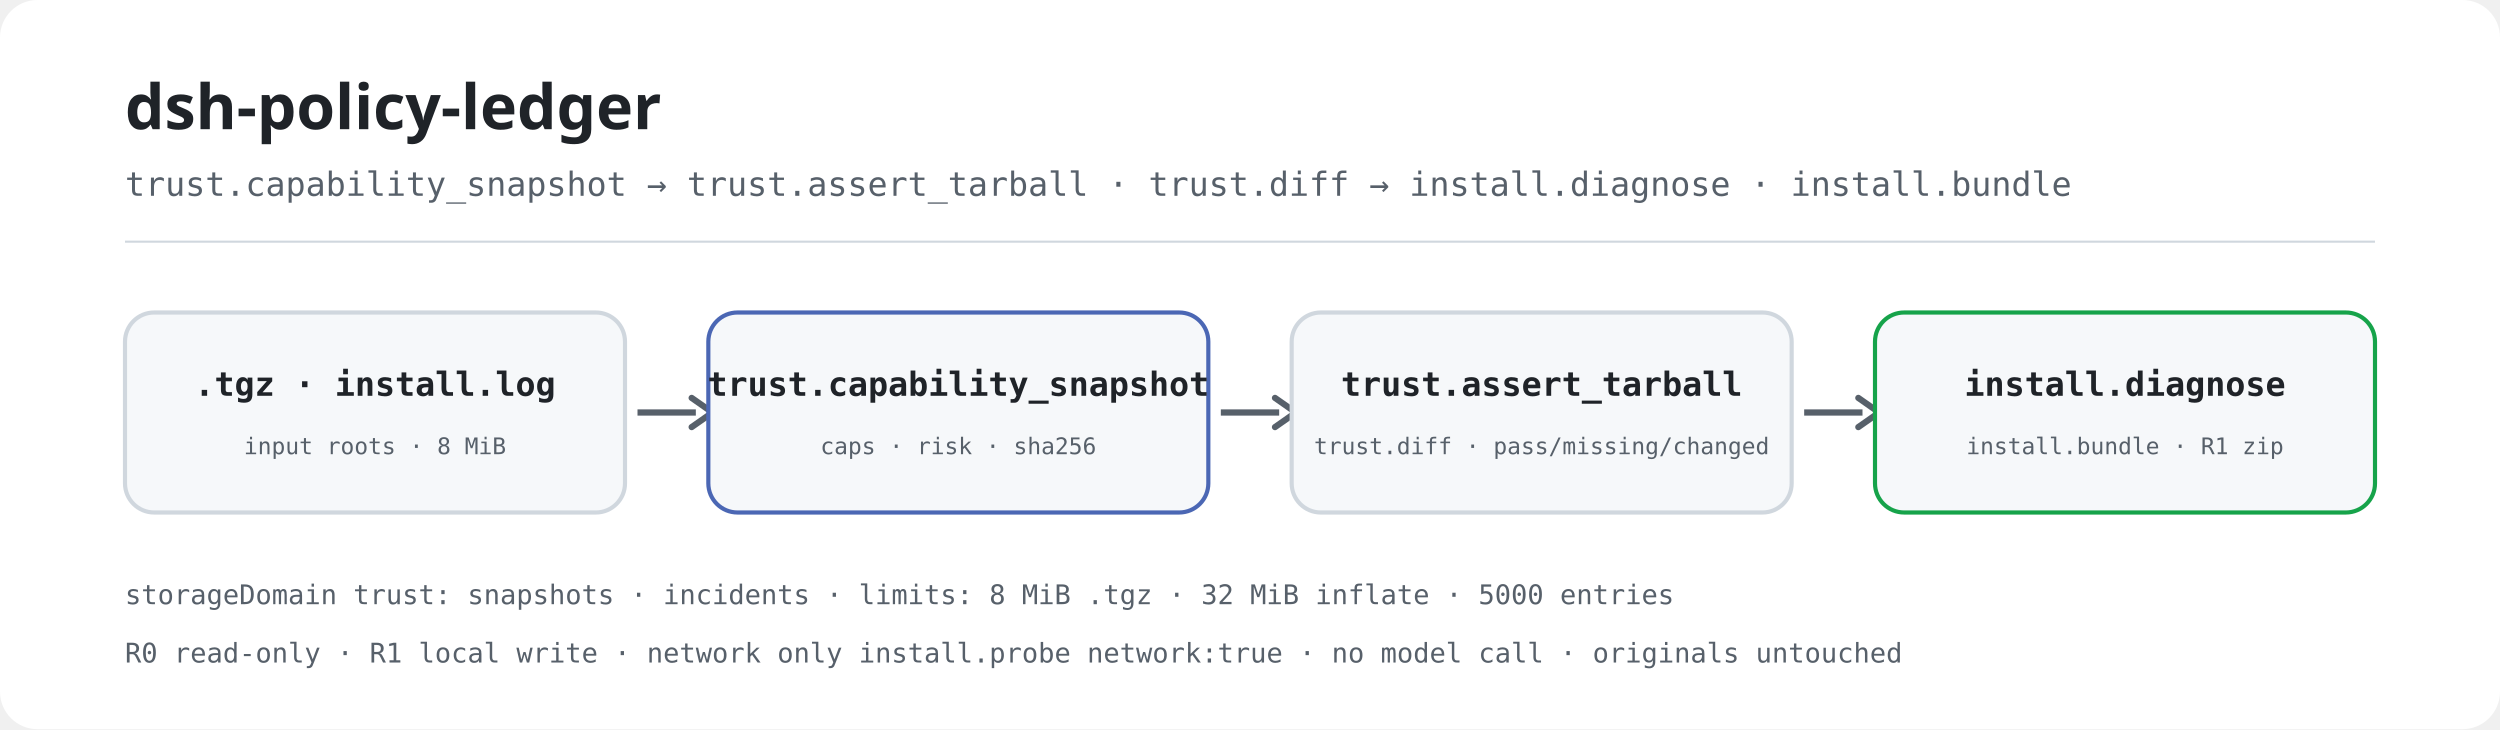
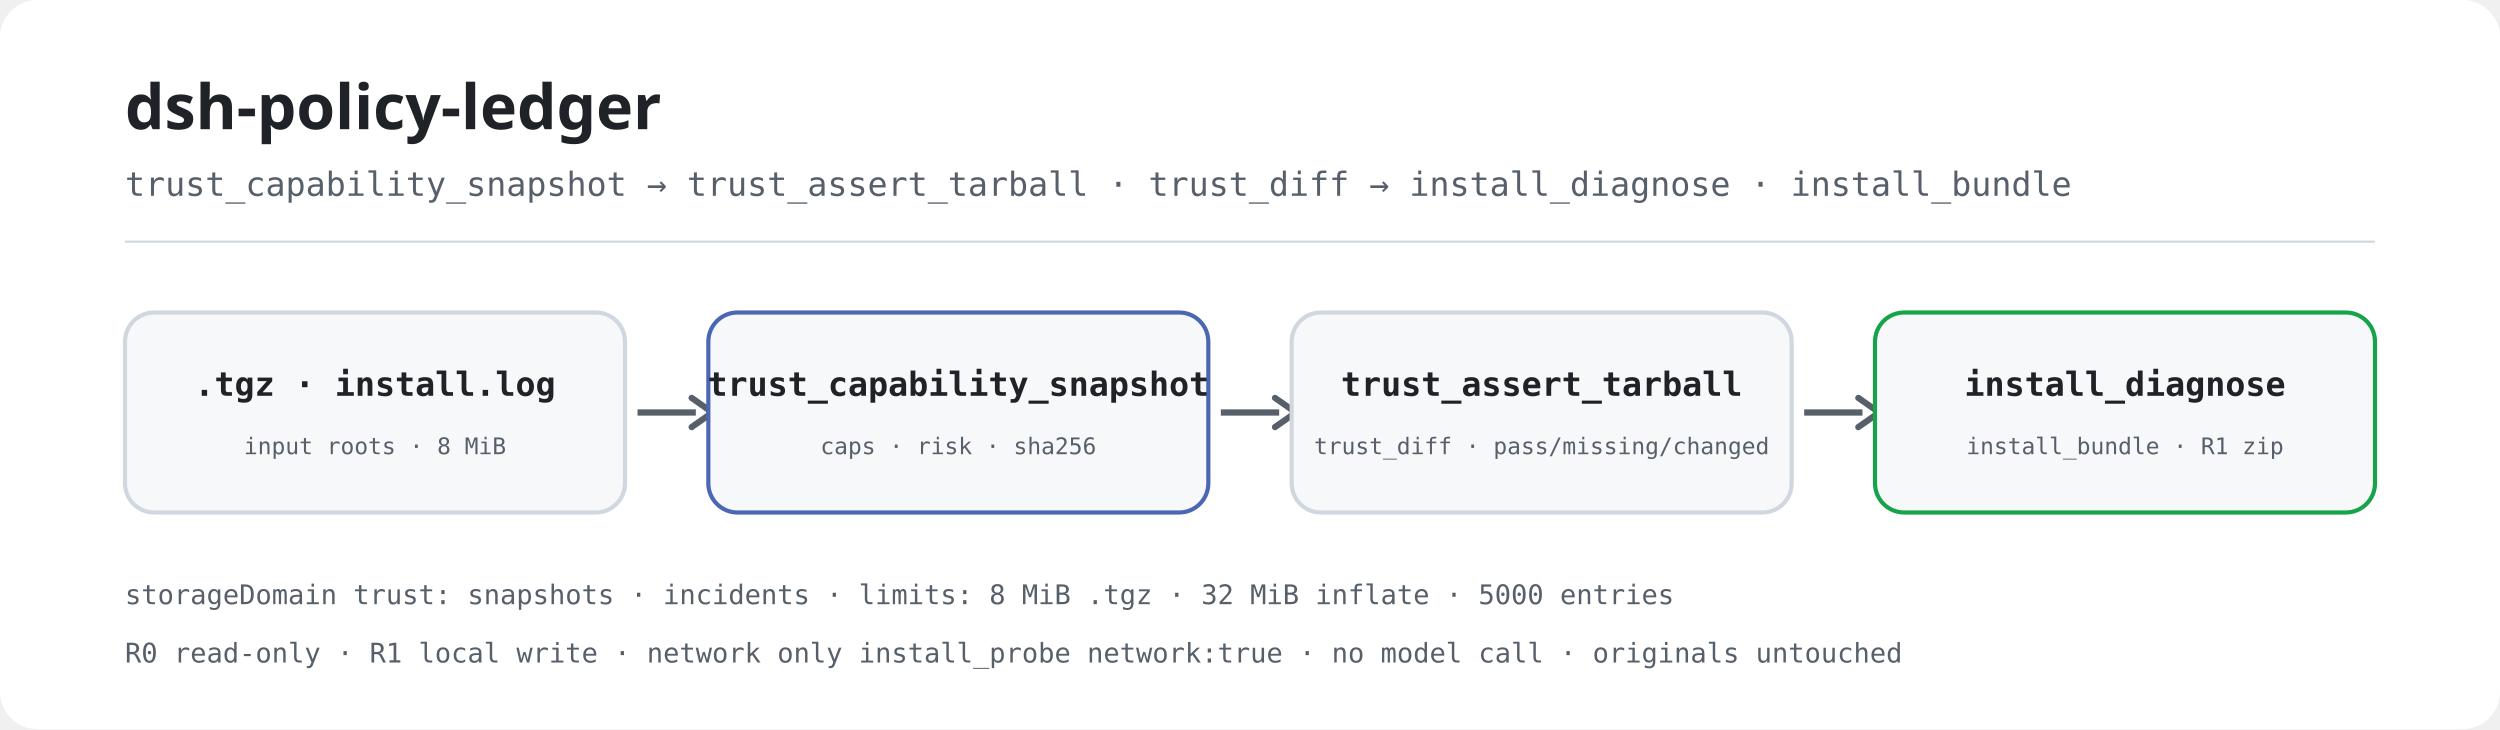
<svg xmlns="http://www.w3.org/2000/svg" width="1200" height="350" viewBox="0 0 1200 350" role="img" aria-label="dsh-policy-ledger data flow">
  <rect width="1200" height="350" rx="18" fill="#ffffff" />
  <text x="60" y="62" fill="#1f2328" font-family="ui-sans-serif,system-ui,sans-serif" font-size="30" font-weight="700">dsh-policy-ledger</text>
-   <text x="60" y="94" fill="#57606a" font-family="ui-monospace,monospace" font-size="16">trust.capability_snapshot → trust.assert_tarball · trust.diff → install.diagnose · install.bundle</text>
+   <text x="60" y="94" fill="#57606a" font-family="ui-monospace,monospace" font-size="16">trust_capability_snapshot → trust_assert_tarball · trust_diff → install_diagnose · install_bundle</text>
  <line x1="60" y1="116" x2="1140" y2="116" stroke="#d0d7de" />
  <rect x="60" y="150" width="240" height="96" rx="14" fill="#f6f8fa" stroke="#d0d7de" stroke-width="2" />
  <text x="180" y="190" fill="#1f2328" text-anchor="middle" font-family="ui-monospace,monospace" font-size="16" font-weight="700">.tgz · install.log</text>
  <text x="180" y="218" fill="#57606a" text-anchor="middle" font-family="ui-monospace,monospace" font-size="11">input roots · 8 MiB</text>
  <path d="M306 198h28" stroke="#57606a" stroke-width="3" />
  <path d="M332 191l10 7-10 7" fill="none" stroke="#57606a" stroke-width="3" stroke-linecap="round" stroke-linejoin="round" />
  <rect x="340" y="150" width="240" height="96" rx="14" fill="#f6f8fa" stroke="#4B67B4" stroke-width="2" />
-   <text x="460" y="190" fill="#1f2328" text-anchor="middle" font-family="ui-monospace,monospace" font-size="16" font-weight="700">trust.capability_snapshot</text>
+   <text x="460" y="190" fill="#1f2328" text-anchor="middle" font-family="ui-monospace,monospace" font-size="16" font-weight="700">trust_capability_snapshot</text>
  <text x="460" y="218" fill="#57606a" text-anchor="middle" font-family="ui-monospace,monospace" font-size="11">caps · risk · sha256</text>
  <path d="M586 198h28" stroke="#57606a" stroke-width="3" />
  <path d="M612 191l10 7-10 7" fill="none" stroke="#57606a" stroke-width="3" stroke-linecap="round" stroke-linejoin="round" />
  <rect x="620" y="150" width="240" height="96" rx="14" fill="#f6f8fa" stroke="#d0d7de" stroke-width="2" />
-   <text x="740" y="190" fill="#1f2328" text-anchor="middle" font-family="ui-monospace,monospace" font-size="16" font-weight="700">trust.assert_tarball</text>
-   <text x="740" y="218" fill="#57606a" text-anchor="middle" font-family="ui-monospace,monospace" font-size="11">trust.diff · pass/missing/changed</text>
+   <text x="740" y="190" fill="#1f2328" text-anchor="middle" font-family="ui-monospace,monospace" font-size="16" font-weight="700">trust_assert_tarball</text>
+   <text x="740" y="218" fill="#57606a" text-anchor="middle" font-family="ui-monospace,monospace" font-size="11">trust_diff · pass/missing/changed</text>
  <path d="M866 198h28" stroke="#57606a" stroke-width="3" />
  <path d="M892 191l10 7-10 7" fill="none" stroke="#57606a" stroke-width="3" stroke-linecap="round" stroke-linejoin="round" />
  <rect x="900" y="150" width="240" height="96" rx="14" fill="#f6f8fa" stroke="#16a34a" stroke-width="2" />
-   <text x="1020" y="190" fill="#1f2328" text-anchor="middle" font-family="ui-monospace,monospace" font-size="16" font-weight="700">install.diagnose</text>
-   <text x="1020" y="218" fill="#57606a" text-anchor="middle" font-family="ui-monospace,monospace" font-size="11">install.bundle · R1 zip</text>
+   <text x="1020" y="190" fill="#1f2328" text-anchor="middle" font-family="ui-monospace,monospace" font-size="16" font-weight="700">install_diagnose</text>
+   <text x="1020" y="218" fill="#57606a" text-anchor="middle" font-family="ui-monospace,monospace" font-size="11">install_bundle · R1 zip</text>
  <text x="60" y="290" fill="#57606a" font-family="ui-monospace,monospace" font-size="13">storageDomain trust: snapshots · incidents · limits: 8 MiB .tgz · 32 MiB inflate · 5000 entries</text>
-   <text x="60" y="318" fill="#57606a" font-family="ui-monospace,monospace" font-size="13">R0 read-only · R1 local write · network only install.probe network:true · no model call · originals untouched</text>
+   <text x="60" y="318" fill="#57606a" font-family="ui-monospace,monospace" font-size="13">R0 read-only · R1 local write · network only install_probe network:true · no model call · originals untouched</text>
</svg>
